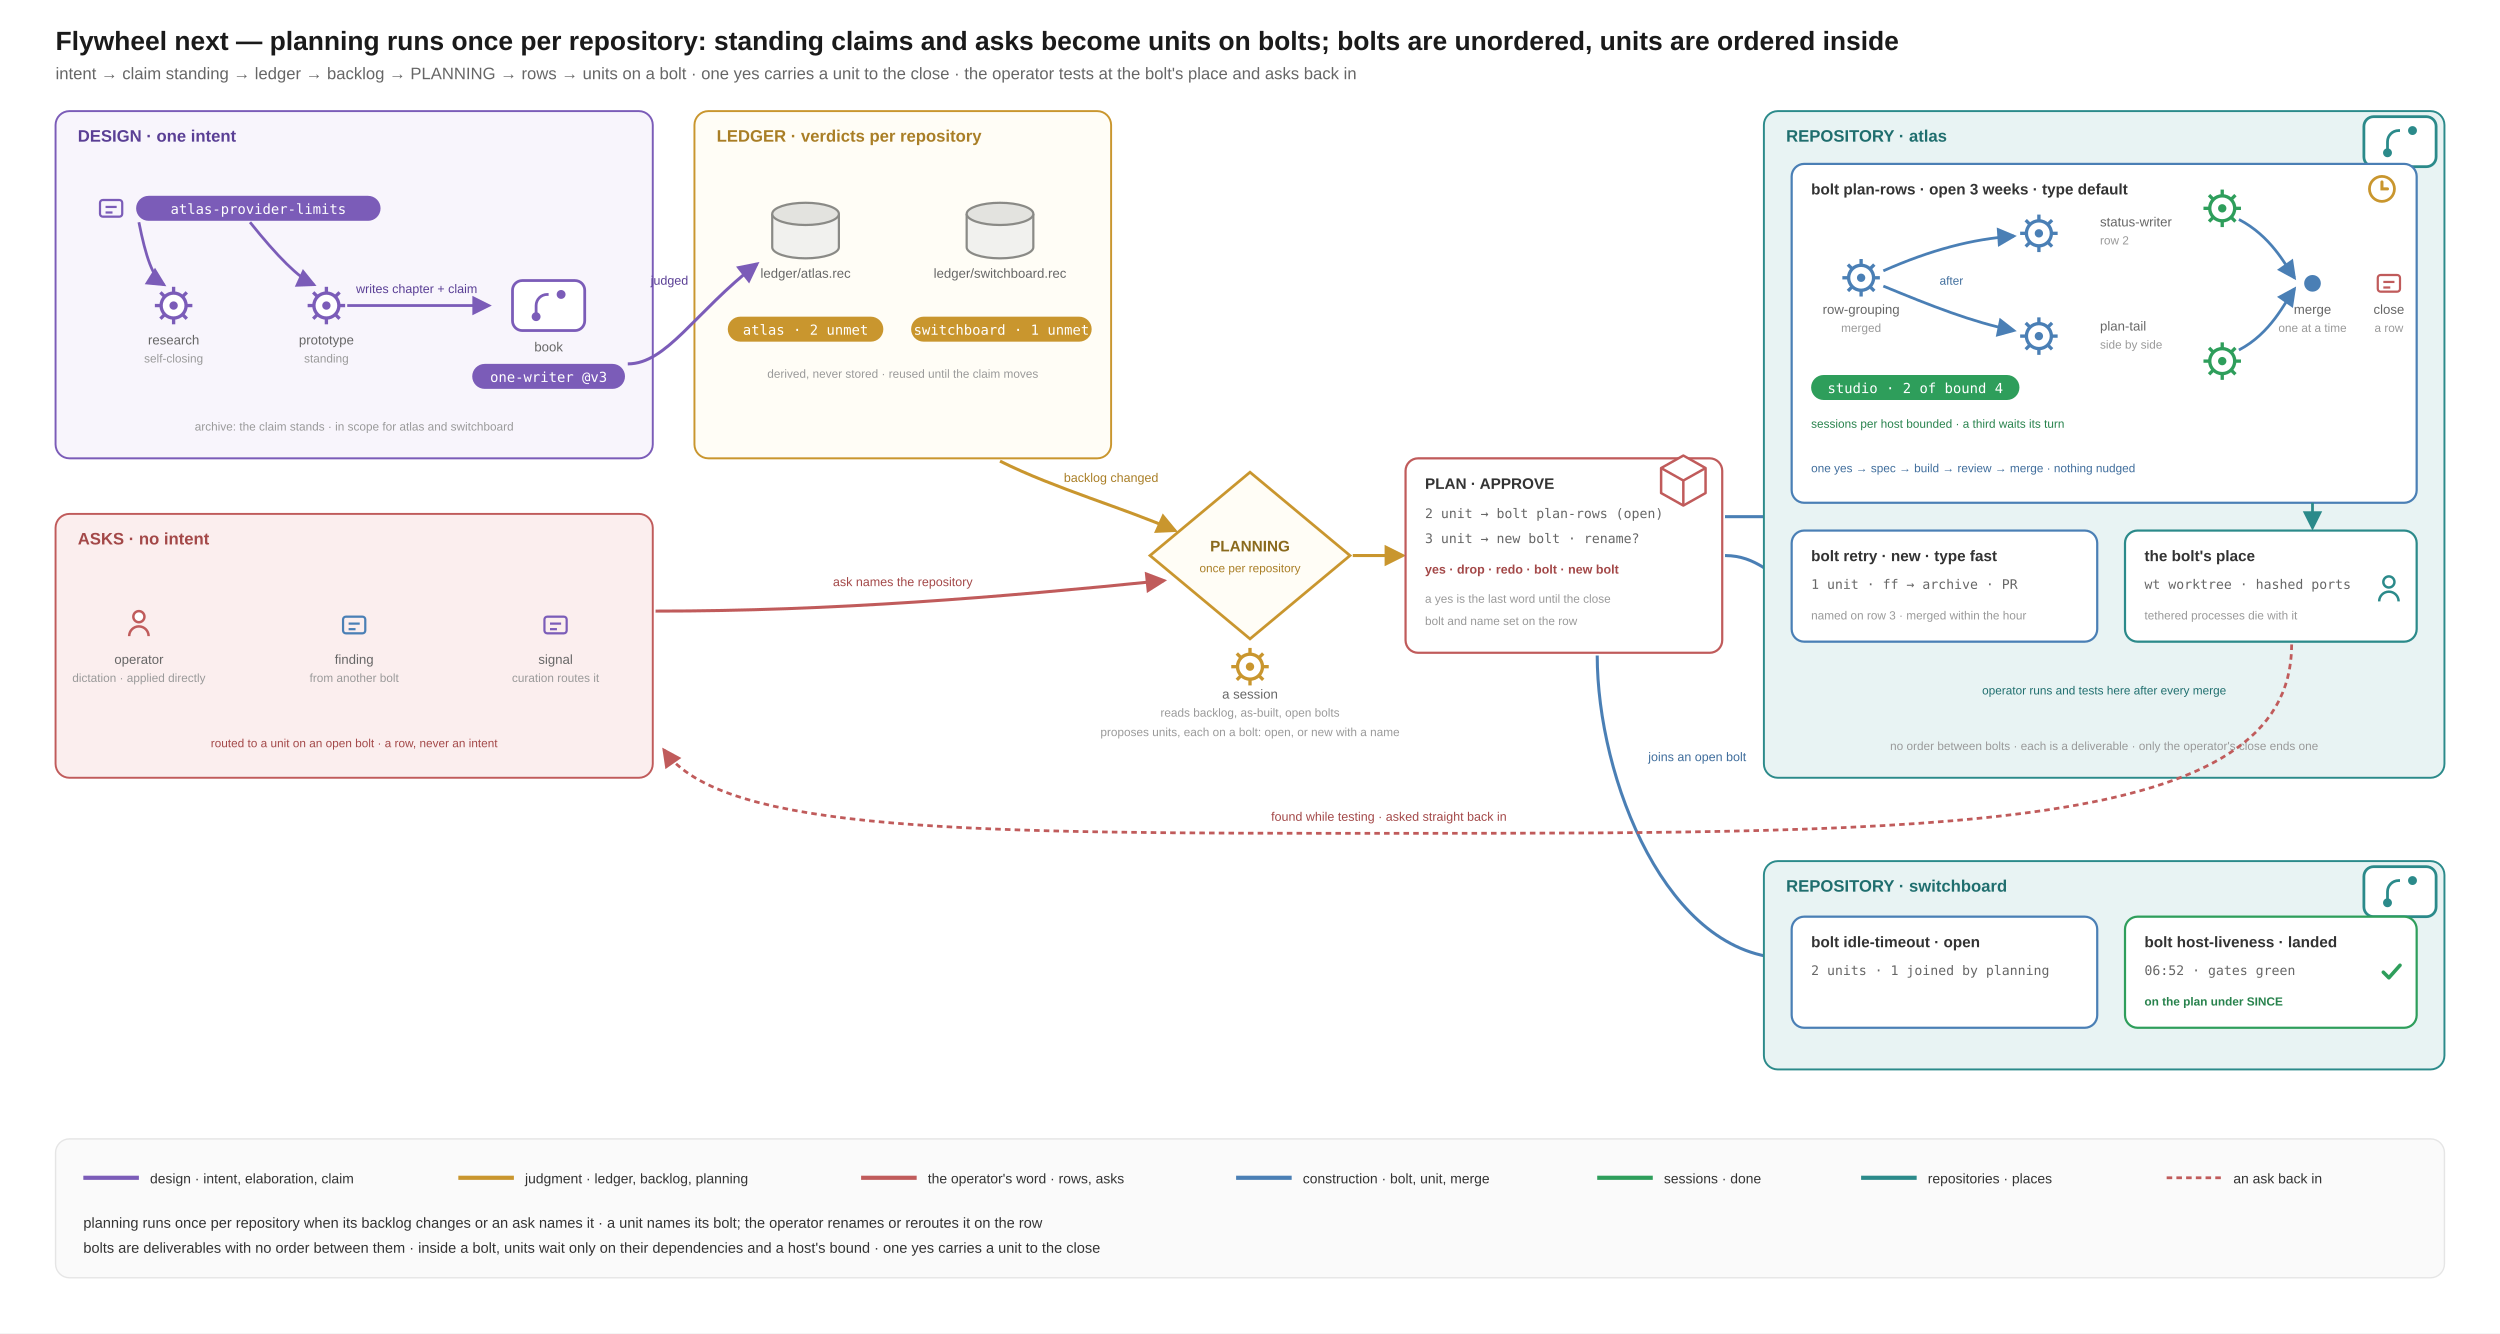
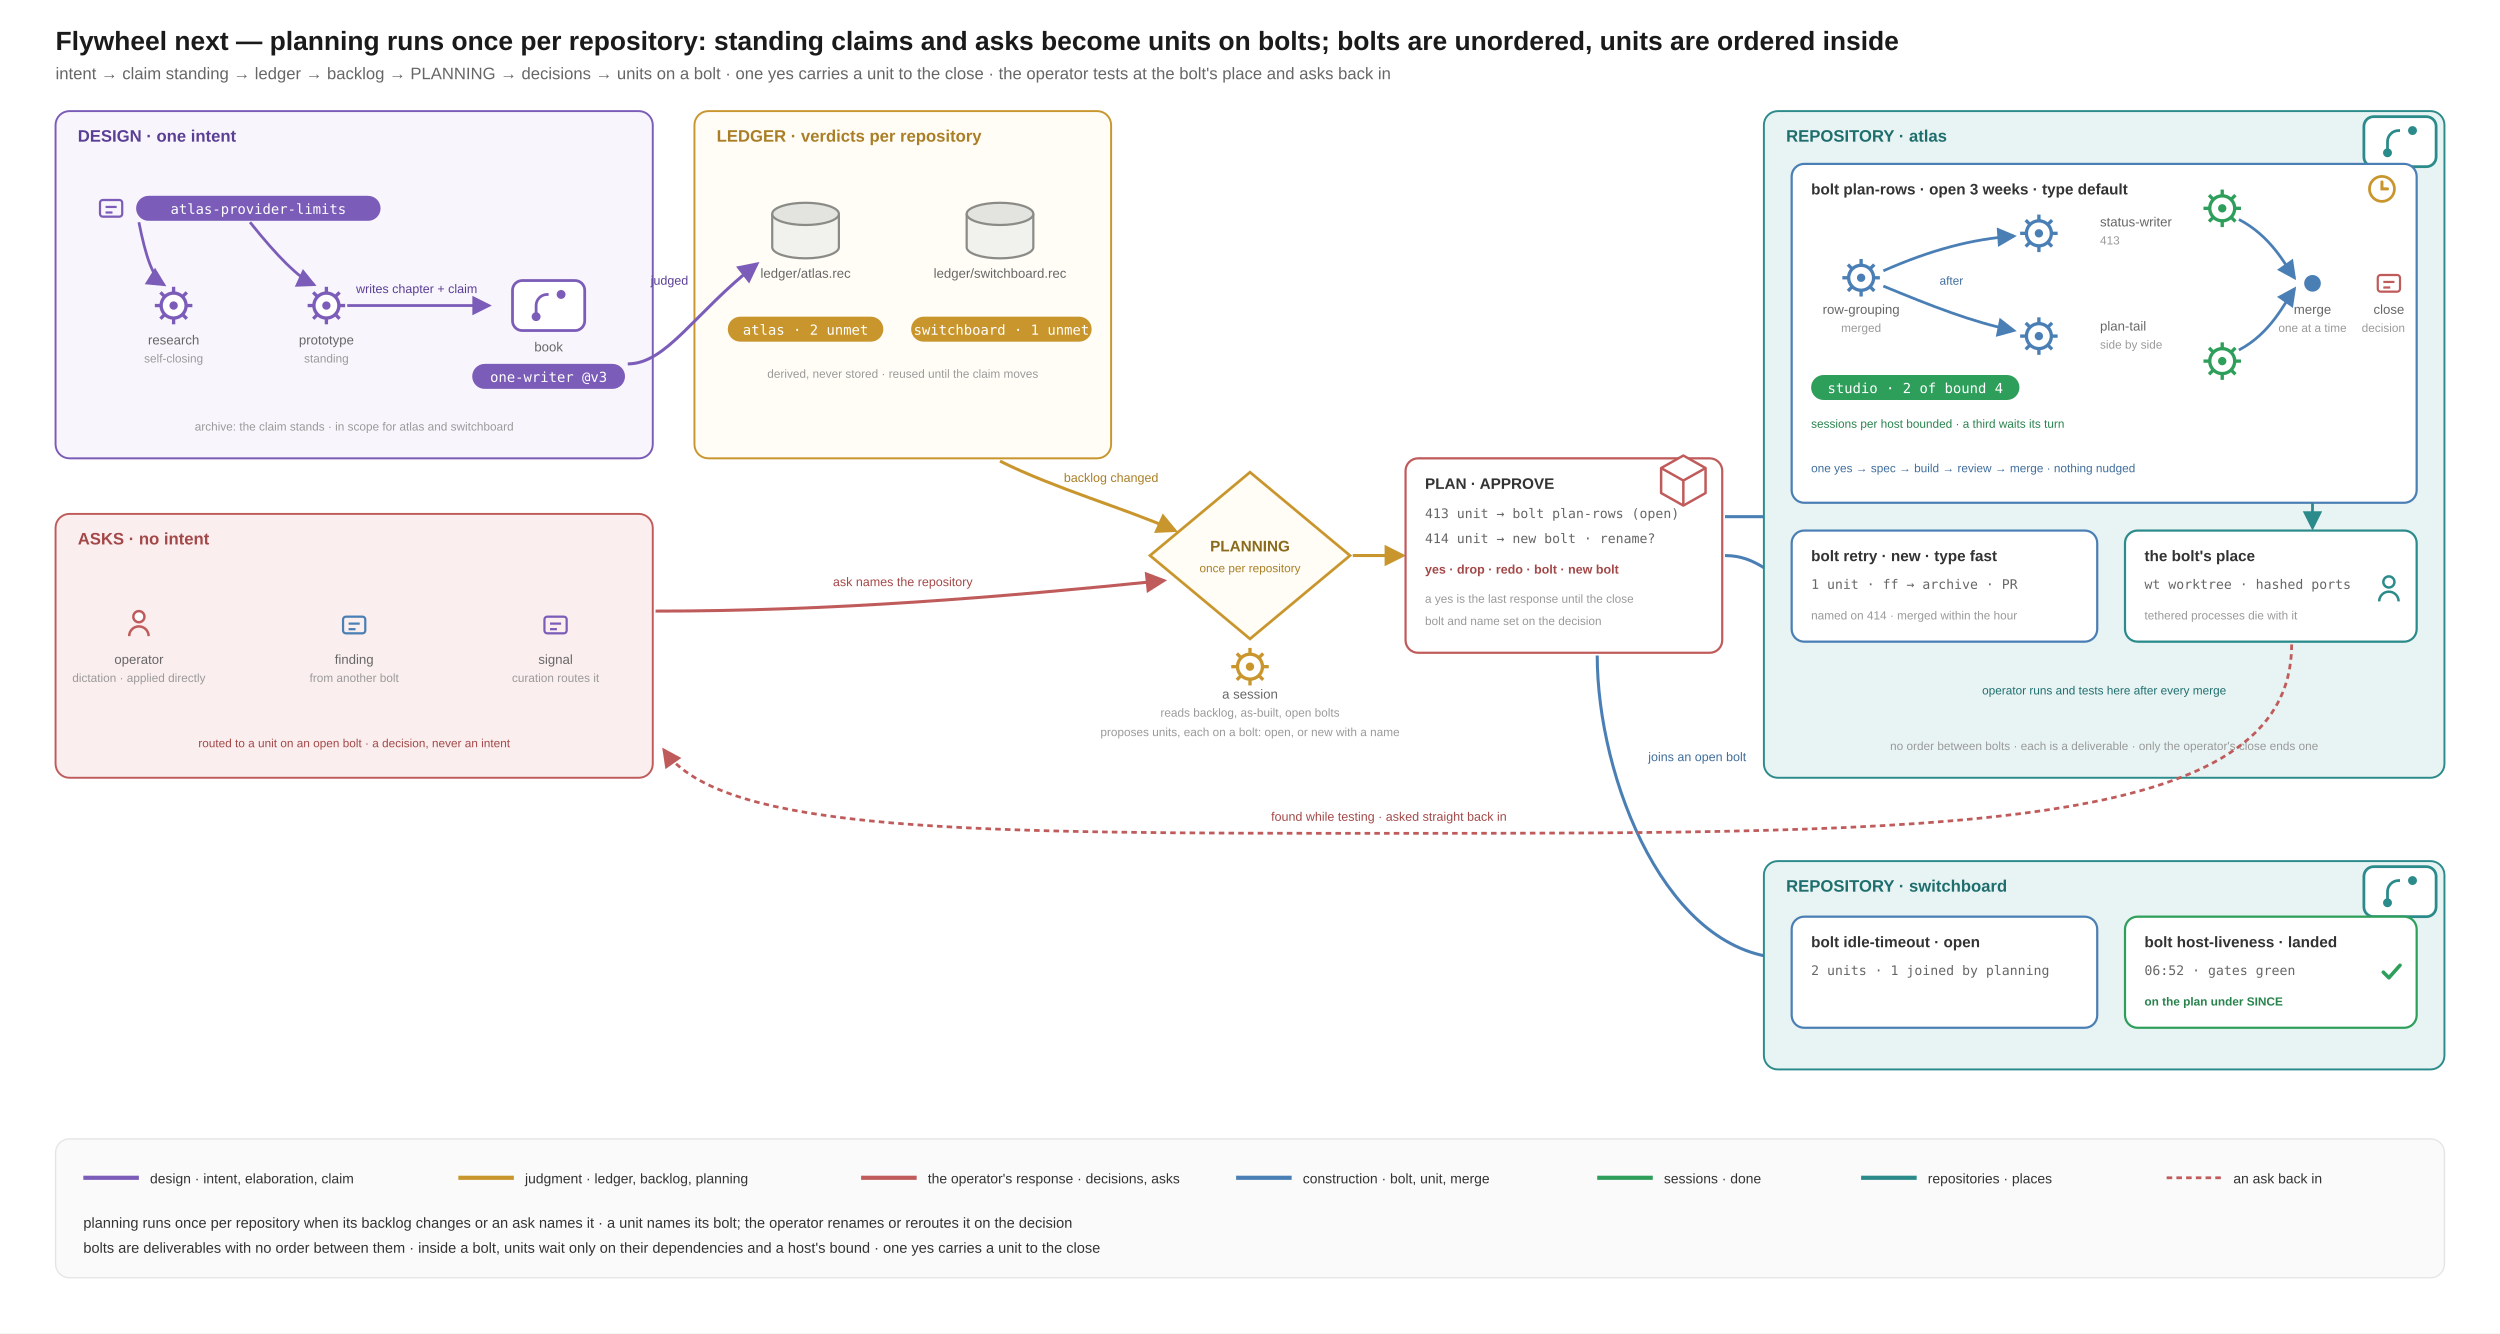
<svg xmlns="http://www.w3.org/2000/svg" viewBox="0 0 1800 960" font-family="-apple-system, 'Helvetica Neue', Arial, sans-serif">
  <defs>
    <marker id="mN" viewBox="0 0 10 10" refX="8.5" refY="5" markerWidth="7" markerHeight="7" orient="auto-start-reverse">
      <path d="M0 0L10 5L0 10z" fill="#8a8a86" />
    </marker>
    <marker id="mA" viewBox="0 0 10 10" refX="8.5" refY="5" markerWidth="7" markerHeight="7" orient="auto-start-reverse">
      <path d="M0 0L10 5L0 10z" fill="#c9962e" />
    </marker>
    <marker id="mP" viewBox="0 0 10 10" refX="8.5" refY="5" markerWidth="7" markerHeight="7" orient="auto-start-reverse">
      <path d="M0 0L10 5L0 10z" fill="#7b5cb8" />
    </marker>
    <marker id="mB" viewBox="0 0 10 10" refX="8.5" refY="5" markerWidth="7" markerHeight="7" orient="auto-start-reverse">
      <path d="M0 0L10 5L0 10z" fill="#4a7fb5" />
    </marker>
    <marker id="mG" viewBox="0 0 10 10" refX="8.5" refY="5" markerWidth="7" markerHeight="7" orient="auto-start-reverse">
      <path d="M0 0L10 5L0 10z" fill="#2e9e5b" />
    </marker>
    <g id="gear">
      <circle r="9" fill="#fff" stroke="currentColor" stroke-width="2.4" />
      <circle r="3" fill="currentColor" />
      <g stroke="currentColor" stroke-width="2.4">
        <line y1="-9" y2="-13.5" />
        <line y1="9" y2="13.5" />
        <line x1="-9" x2="-13.5" />
        <line x1="9" x2="13.5" />
        <line x1="-6.4" y1="-6.4" x2="-9.5" y2="-9.5" />
        <line x1="6.4" y1="6.4" x2="9.5" y2="9.5" />
        <line x1="-6.4" y1="6.4" x2="-9.5" y2="9.5" />
        <line x1="6.4" y1="-6.4" x2="9.5" y2="-9.5" />
      </g>
    </g>
    <g id="repo">
      <rect x="-26" y="-18" width="52" height="36" rx="7" fill="#fff" stroke="currentColor" stroke-width="2" />
      <circle cx="-9" cy="8" r="3.2" fill="currentColor" />
      <circle cx="9" cy="-8" r="3.2" fill="currentColor" />
      <path d="M -9 8 v-8 a 8 8 0 0 1 8 -8 h 1" fill="none" stroke="currentColor" stroke-width="2" />
    </g>
    <g id="cyl">
      <path d="M -24 -11 L -24 13 A 24 8 0 0 0 24 13 L 24 -11" fill="#f1f1ee" stroke="#8a8a86" stroke-width="1.6" />
      <ellipse cx="0" cy="-11" rx="24" ry="8" fill="#e3e3df" stroke="#8a8a86" stroke-width="1.6" />
    </g>
    <g id="rows" fill="#8a8a86">
      <rect x="-16" y="-9" width="32" height="4" rx="1" />
      <rect x="-16" y="-2" width="32" height="4" rx="1" />
      <rect x="-16" y="5" width="20" height="4" rx="1" />
    </g>
    <g id="row" stroke="currentColor" stroke-width="1.6" fill="none">
      <rect x="-8" y="-6" width="16" height="12" rx="2" />
      <line x1="-4" y1="-1" x2="4" y2="-1" />
      <line x1="-4" y1="3" x2="1" y2="3" />
    </g>
    <g id="check" fill="none" stroke="#2e9e5b" stroke-width="2.6" stroke-linecap="round" stroke-linejoin="round">
      <path d="M -6 0 L -2 4 L 6 -5" />
    </g>
    <g id="clock">
      <circle r="9" fill="#fff" stroke="#c9962e" stroke-width="2" />
      <path d="M 0 -5 V 0 H 4" fill="none" stroke="#c9962e" stroke-width="2.2" stroke-linecap="round" />
    </g>
    <g id="bolt">
      <polygon points="-2.5,-11 5,-11 0.5,-2.5 6,-2.5 -4.5,11 -1,0.5 -6,0.5" fill="currentColor" />
    </g>
    <g id="cube" stroke="currentColor" stroke-width="1.8" stroke-linejoin="round">
      <path d="M -16 -8 L 0 -17 L 16 -8 L 16 10 L 0 19 L -16 10 Z" fill="#fff" />
      <path d="M -16 -8 L 0 1 L 16 -8 M 0 1 L 0 19" fill="none" />
    </g>
    <marker id="mR" viewBox="0 0 10 10" refX="8.5" refY="5" markerWidth="7" markerHeight="7" orient="auto-start-reverse">
      <path d="M0 0L10 5L0 10z" fill="#c05b5b" />
    </marker>
    <marker id="mT" viewBox="0 0 10 10" refX="8.5" refY="5" markerWidth="7" markerHeight="7" orient="auto-start-reverse">
      <path d="M0 0L10 5L0 10z" fill="#2b8a8a" />
    </marker>
    <g id="person">
      <circle cy="-6" r="4" fill="#fff" stroke="currentColor" stroke-width="1.8" />
      <path d="M -7 8 a 7 7 0 0 1 14 0" fill="none" stroke="currentColor" stroke-width="1.8" />
    </g>
  </defs>
  <rect width="1800" height="960" fill="#fff" />
  <text x="40" y="36" font-size="19" font-weight="700" fill="#1a1a1a">Flywheel next — planning runs once per repository: standing claims and asks become units on bolts; bolts are unordered, units are ordered inside</text>
-   <text x="40" y="57" font-size="12" fill="#666">intent → claim standing → ledger → backlog → PLANNING → rows → units on a bolt · one yes carries a unit to the close · the operator tests at the bolt's place and asks back in</text>
+   <text x="40" y="57" font-size="12" fill="#666">intent → claim standing → ledger → backlog → PLANNING → decisions → units on a bolt · one yes carries a unit to the close · the operator tests at the bolt's place and asks back in</text>
  <rect x="40" y="80" width="430" height="250" rx="10" fill="#f8f5fc" stroke="#7b5cb8" stroke-width="1.4" />
  <text x="56" y="102" font-size="12" font-weight="700" fill="#5a3f95">DESIGN · one intent</text>
  <use href="#row" x="80" y="150" color="#7b5cb8" />
  <rect x="98" y="141" width="176" height="18" rx="9" fill="#7b5cb8" />
  <text x="186" y="154" font-size="10" font-family="monospace" fill="#fff" text-anchor="middle">atlas-provider-limits</text>
  <path d="M 100 160 C 105 185, 110 200, 118 205" fill="none" stroke="#7b5cb8" stroke-width="2" marker-end="url(#mP)" />
  <path d="M 180 160 C 200 185, 215 200, 226 205" fill="none" stroke="#7b5cb8" stroke-width="2" marker-end="url(#mP)" />
  <use href="#gear" x="125" y="220" color="#7b5cb8" />
  <text x="125" y="248" font-size="9.5" fill="#666" text-anchor="middle">research</text>
  <text x="125" y="261" font-size="8.5" fill="#999" text-anchor="middle">self-closing</text>
  <use href="#gear" x="235" y="220" color="#7b5cb8" />
  <text x="235" y="248" font-size="9.5" fill="#666" text-anchor="middle">prototype</text>
  <text x="235" y="261" font-size="8.5" fill="#999" text-anchor="middle">standing</text>
  <path d="M 250 220 C 290 220, 320 220, 352 220" fill="none" stroke="#7b5cb8" stroke-width="2" marker-end="url(#mP)" />
  <text x="300" y="211" font-size="9" fill="#5a3f95" text-anchor="middle">writes chapter + claim</text>
  <use href="#repo" x="395" y="220" color="#7b5cb8" />
  <text x="395" y="253" font-size="9.5" fill="#666" text-anchor="middle">book</text>
  <rect x="340" y="262" width="110" height="18" rx="9" fill="#7b5cb8" />
  <text x="395" y="275" font-size="10" font-family="monospace" fill="#fff" text-anchor="middle">one-writer @v3</text>
  <text x="255" y="310" font-size="8.5" fill="#999" text-anchor="middle">archive: the claim stands · in scope for atlas and switchboard</text>
  <rect x="40" y="370" width="430" height="190" rx="10" fill="#fbeeee" stroke="#c05b5b" stroke-width="1.4" />
  <text x="56" y="392" font-size="12" font-weight="700" fill="#a34848">ASKS · no intent</text>
  <use href="#person" x="100" y="450" color="#c05b5b" />
  <text x="100" y="478" font-size="9.5" fill="#666" text-anchor="middle">operator</text>
  <text x="100" y="491" font-size="8.5" fill="#999" text-anchor="middle">dictation · applied directly</text>
  <use href="#row" x="255" y="450" color="#4a7fb5" />
  <text x="255" y="478" font-size="9.5" fill="#666" text-anchor="middle">finding</text>
  <text x="255" y="491" font-size="8.5" fill="#999" text-anchor="middle">from another bolt</text>
  <use href="#row" x="400" y="450" color="#7b5cb8" />
  <text x="400" y="478" font-size="9.5" fill="#666" text-anchor="middle">signal</text>
  <text x="400" y="491" font-size="8.5" fill="#999" text-anchor="middle">curation routes it</text>
-   <text x="255" y="538" font-size="8.5" fill="#a34848" text-anchor="middle">routed to a unit on an open bolt · a row, never an intent</text>
+   <text x="255" y="538" font-size="8.5" fill="#a34848" text-anchor="middle">routed to a unit on an open bolt · a decision, never an intent</text>
  <rect x="500" y="80" width="300" height="250" rx="10" fill="#fffdf6" stroke="#c9962e" stroke-width="1.4" />
  <text x="516" y="102" font-size="12" font-weight="700" fill="#a97e26">LEDGER · verdicts per repository</text>
  <use href="#cyl" x="580" y="165" />
  <text x="580" y="200" font-size="9.5" fill="#666" text-anchor="middle">ledger/atlas.rec</text>
  <use href="#cyl" x="720" y="165" />
  <text x="720" y="200" font-size="9.5" fill="#666" text-anchor="middle">ledger/switchboard.rec</text>
  <rect x="524" y="228" width="112" height="18" rx="9" fill="#c9962e" />
  <text x="580" y="241" font-size="10" font-family="monospace" fill="#fff" text-anchor="middle">atlas · 2 unmet</text>
  <rect x="656" y="228" width="130" height="18" rx="9" fill="#c9962e" />
  <text x="721" y="241" font-size="10" font-family="monospace" fill="#fff" text-anchor="middle">switchboard · 1 unmet</text>
  <text x="650" y="272" font-size="8.5" fill="#999" text-anchor="middle">derived, never stored · reused until the claim moves</text>
  <path d="M 452 262 C 480 262, 500 225, 545 190" fill="none" stroke="#7b5cb8" stroke-width="2.2" marker-end="url(#mP)" />
  <text x="482" y="205" font-size="9" fill="#5a3f95" text-anchor="middle">judged</text>
  <polygon points="900,340 972,400 900,460 828,400" fill="#fffdf6" stroke="#c9962e" stroke-width="2" />
  <text x="900" y="397" font-size="11" font-weight="700" fill="#8a6a1d" text-anchor="middle">PLANNING</text>
  <text x="900" y="412" font-size="8.5" fill="#a97e26" text-anchor="middle">once per repository</text>
  <use href="#gear" x="900" y="480" color="#c9962e" />
  <text x="900" y="503" font-size="9.5" fill="#666" text-anchor="middle">a session</text>
  <text x="900" y="516" font-size="8.5" fill="#999" text-anchor="middle">reads backlog, as-built, open bolts</text>
  <text x="900" y="530" font-size="8.5" fill="#999" text-anchor="middle">proposes units, each on a bolt: open, or new with a name</text>
  <path d="M 720 332 C 760 352, 810 366, 846 382" fill="none" stroke="#c9962e" stroke-width="2.2" marker-end="url(#mA)" />
  <text x="800" y="347" font-size="9" fill="#a97e26" text-anchor="middle">backlog changed</text>
  <path d="M 472 440 C 600 440, 720 430, 838 418" fill="none" stroke="#c05b5b" stroke-width="2.2" marker-end="url(#mR)" />
  <text x="650" y="422" font-size="9" fill="#a34848" text-anchor="middle">ask names the repository</text>
  <path d="M 974 400 C 990 400, 1000 400, 1010 400" fill="none" stroke="#c9962e" stroke-width="2.2" marker-end="url(#mA)" />
  <rect x="1012" y="330" width="228" height="140" rx="9" fill="#fff" stroke="#c05b5b" stroke-width="1.6" />
  <text x="1026" y="352" font-size="11" font-weight="700" fill="#333">PLAN · APPROVE</text>
-   <text x="1026" y="373" font-size="9.5" font-family="monospace" fill="#666">2 unit → bolt plan-rows (open)</text>
-   <text x="1026" y="391" font-size="9.5" font-family="monospace" fill="#666">3 unit → new bolt · rename?</text>
+   <text x="1026" y="373" font-size="9.5" font-family="monospace" fill="#666">413 unit → bolt plan-rows (open)</text>
+   <text x="1026" y="391" font-size="9.5" font-family="monospace" fill="#666">414 unit → new bolt · rename?</text>
  <text x="1026" y="413" font-size="9" font-weight="700" fill="#a34848">yes · drop · redo · bolt · new bolt</text>
-   <text x="1026" y="434" font-size="8.5" fill="#999">a yes is the last word until the close</text>
-   <text x="1026" y="450" font-size="8.5" fill="#999">bolt and name set on the row</text>
+   <text x="1026" y="434" font-size="8.5" fill="#999">a yes is the last response until the close</text>
+   <text x="1026" y="450" font-size="8.5" fill="#999">bolt and name set on the decision</text>
  <use href="#cube" x="1212" y="345" color="#c05b5b" />
  <path d="M 1242 372 C 1260 372, 1270 372, 1290 372" fill="none" stroke="#4a7fb5" stroke-width="2.2" marker-end="url(#mB)" />
  <path d="M 1242 400 C 1265 400, 1275 415, 1290 420" fill="none" stroke="#4a7fb5" stroke-width="2.2" marker-end="url(#mB)" />
  <path d="M 1150 472 C 1150 560, 1200 690, 1288 690" fill="none" stroke="#4a7fb5" stroke-width="2.2" marker-end="url(#mB)" />
  <text x="1222" y="548" font-size="9" fill="#3f6d9c" text-anchor="middle">joins an open bolt</text>
  <rect x="1270" y="80" width="490" height="480" rx="10" fill="#e8f3f3" stroke="#2b8a8a" stroke-width="1.4" />
  <text x="1286" y="102" font-size="12" font-weight="700" fill="#1f6e6e">REPOSITORY · atlas</text>
  <use href="#repo" x="1728" y="102" color="#2b8a8a" />
  <rect x="1290" y="118" width="450" height="244" rx="9" fill="#fff" stroke="#4a7fb5" stroke-width="1.6" />
  <text x="1304" y="140" font-size="11" font-weight="700" fill="#333">bolt plan-rows · open 3 weeks · type default</text>
  <use href="#clock" x="1715" y="136" />
  <use href="#gear" x="1340" y="200" color="#4a7fb5" />
  <text x="1340" y="226" font-size="9.5" fill="#666" text-anchor="middle">row-grouping</text>
  <text x="1340" y="239" font-size="8.5" fill="#999" text-anchor="middle">merged</text>
  <path d="M 1356 195 C 1390 180, 1420 172, 1450 170" fill="none" stroke="#4a7fb5" stroke-width="2" marker-end="url(#mB)" />
  <path d="M 1356 206 C 1390 220, 1420 232, 1450 238" fill="none" stroke="#4a7fb5" stroke-width="2" marker-end="url(#mB)" />
  <text x="1405" y="205" font-size="8.5" fill="#3f6d9c" text-anchor="middle">after</text>
  <use href="#gear" x="1468" y="168" color="#4a7fb5" />
  <text x="1512" y="163" font-size="9.5" fill="#666">status-writer</text>
  <use href="#gear" x="1600" y="150" color="#2e9e5b" />
-   <text x="1512" y="176" font-size="8.5" fill="#999">row 2</text>
+   <text x="1512" y="176" font-size="8.5" fill="#999">413</text>
  <use href="#gear" x="1468" y="242" color="#4a7fb5" />
  <text x="1512" y="238" font-size="9.5" fill="#666">plan-tail</text>
  <use href="#gear" x="1600" y="260" color="#2e9e5b" />
  <text x="1512" y="251" font-size="8.5" fill="#999">side by side</text>
  <path d="M 1612 158 C 1635 170, 1645 190, 1652 200" fill="none" stroke="#4a7fb5" stroke-width="2" marker-end="url(#mB)" />
  <path d="M 1612 252 C 1635 240, 1645 218, 1652 208" fill="none" stroke="#4a7fb5" stroke-width="2" marker-end="url(#mB)" />
  <circle cx="1665" cy="204" r="6" fill="#4a7fb5" />
  <text x="1665" y="226" font-size="9.5" fill="#666" text-anchor="middle">merge</text>
  <text x="1665" y="239" font-size="8.5" fill="#999" text-anchor="middle">one at a time</text>
  <use href="#row" x="1720" y="204" color="#c05b5b" />
  <text x="1720" y="226" font-size="9.5" fill="#666" text-anchor="middle">close</text>
-   <text x="1720" y="239" font-size="8.5" fill="#999" text-anchor="middle">a row</text>
+   <text x="1716" y="239" font-size="8.5" fill="#999" text-anchor="middle">decision</text>
  <rect x="1304" y="270" width="150" height="18" rx="9" fill="#2e9e5b" />
  <text x="1379" y="283" font-size="10" font-family="monospace" fill="#fff" text-anchor="middle">studio · 2 of bound 4</text>
  <text x="1304" y="308" font-size="8.5" fill="#27824c">sessions per host bounded · a third waits its turn</text>
  <text x="1304" y="340" font-size="8.5" fill="#3f6d9c">one yes → spec → build → review → merge · nothing nudged</text>
  <rect x="1290" y="382" width="220" height="80" rx="9" fill="#fff" stroke="#4a7fb5" stroke-width="1.6" />
  <text x="1304" y="404" font-size="11" font-weight="700" fill="#333">bolt retry · new · type fast</text>
  <text x="1304" y="424" font-size="9.5" font-family="monospace" fill="#666">1 unit · ff → archive · PR</text>
-   <text x="1304" y="446" font-size="8.5" fill="#999">named on row 3 · merged within the hour</text>
+   <text x="1304" y="446" font-size="8.5" fill="#999">named on 414 · merged within the hour</text>
  <rect x="1530" y="382" width="210" height="80" rx="9" fill="#fff" stroke="#2b8a8a" stroke-width="1.6" />
  <text x="1544" y="404" font-size="11" font-weight="700" fill="#333">the bolt's place</text>
  <text x="1544" y="424" font-size="9.5" font-family="monospace" fill="#666">wt worktree · hashed ports</text>
  <text x="1544" y="446" font-size="8.5" fill="#999">tethered processes die with it</text>
  <use href="#person" x="1720" y="425" color="#2b8a8a" />
  <path d="M 1665 362 C 1665 370, 1665 375, 1665 380" fill="none" stroke="#2b8a8a" stroke-width="2" marker-end="url(#mT)" />
  <text x="1515" y="500" font-size="8.5" fill="#1f6e6e" text-anchor="middle">operator runs and tests here after every merge</text>
  <text x="1515" y="540" font-size="8.5" fill="#999" text-anchor="middle">no order between bolts · each is a deliverable · only the operator's close ends one</text>
  <path d="M 1650 464 C 1650 600, 1400 600, 1000 600 C 700 600, 520 600, 478 540" fill="none" stroke="#c05b5b" stroke-width="2" stroke-dasharray="4 3" marker-end="url(#mR)" />
  <text x="1000" y="591" font-size="9" fill="#a34848" text-anchor="middle">found while testing · asked straight back in</text>
  <rect x="1270" y="620" width="490" height="150" rx="10" fill="#e8f3f3" stroke="#2b8a8a" stroke-width="1.4" />
  <text x="1286" y="642" font-size="12" font-weight="700" fill="#1f6e6e">REPOSITORY · switchboard</text>
  <use href="#repo" x="1728" y="642" color="#2b8a8a" />
  <rect x="1290" y="660" width="220" height="80" rx="9" fill="#fff" stroke="#4a7fb5" stroke-width="1.6" />
  <text x="1304" y="682" font-size="11" font-weight="700" fill="#333">bolt idle-timeout · open</text>
  <text x="1304" y="702" font-size="9.5" font-family="monospace" fill="#666">2 units · 1 joined by planning</text>
  <rect x="1530" y="660" width="210" height="80" rx="9" fill="#fff" stroke="#2e9e5b" stroke-width="1.6" />
  <text x="1544" y="682" font-size="11" font-weight="700" fill="#333">bolt host-liveness · landed</text>
  <text x="1544" y="702" font-size="9.5" font-family="monospace" fill="#666">06:52 · gates green</text>
  <text x="1544" y="724" font-size="8.5" fill="#27824c" font-weight="700">on the plan under SINCE</text>
  <use href="#check" x="1722" y="700" />
  <rect x="40" y="820" width="1720" height="100" rx="10" fill="#fafafa" stroke="#e5e5e5" />
  <g font-size="10" fill="#333">
    <line x1="60" y1="848" x2="100" y2="848" stroke="#7b5cb8" stroke-width="3" />
    <text x="108" y="852">design · intent, elaboration, claim</text>
    <line x1="330" y1="848" x2="370" y2="848" stroke="#c9962e" stroke-width="3" />
    <text x="378" y="852">judgment · ledger, backlog, planning</text>
    <line x1="620" y1="848" x2="660" y2="848" stroke="#c05b5b" stroke-width="3" />
-     <text x="668" y="852">the operator's word · rows, asks</text>
+     <text x="668" y="852">the operator's response · decisions, asks</text>
    <line x1="890" y1="848" x2="930" y2="848" stroke="#4a7fb5" stroke-width="3" />
    <text x="938" y="852">construction · bolt, unit, merge</text>
    <line x1="1150" y1="848" x2="1190" y2="848" stroke="#2e9e5b" stroke-width="3" />
    <text x="1198" y="852">sessions · done</text>
    <line x1="1340" y1="848" x2="1380" y2="848" stroke="#2b8a8a" stroke-width="3" />
    <text x="1388" y="852">repositories · places</text>
    <line x1="1560" y1="848" x2="1600" y2="848" stroke="#c05b5b" stroke-width="2" stroke-dasharray="4 3" />
    <text x="1608" y="852">an ask back in</text>
  </g>
-   <text x="60" y="884" font-size="10.5" fill="#333">planning runs once per repository when its backlog changes or an ask names it · a unit names its bolt; the operator renames or reroutes it on the row</text>
+   <text x="60" y="884" font-size="10.5" fill="#333">planning runs once per repository when its backlog changes or an ask names it · a unit names its bolt; the operator renames or reroutes it on the decision</text>
  <text x="60" y="902" font-size="10.5" fill="#333">bolts are deliverables with no order between them · inside a bolt, units wait only on their dependencies and a host's bound · one yes carries a unit to the close</text>
</svg>
